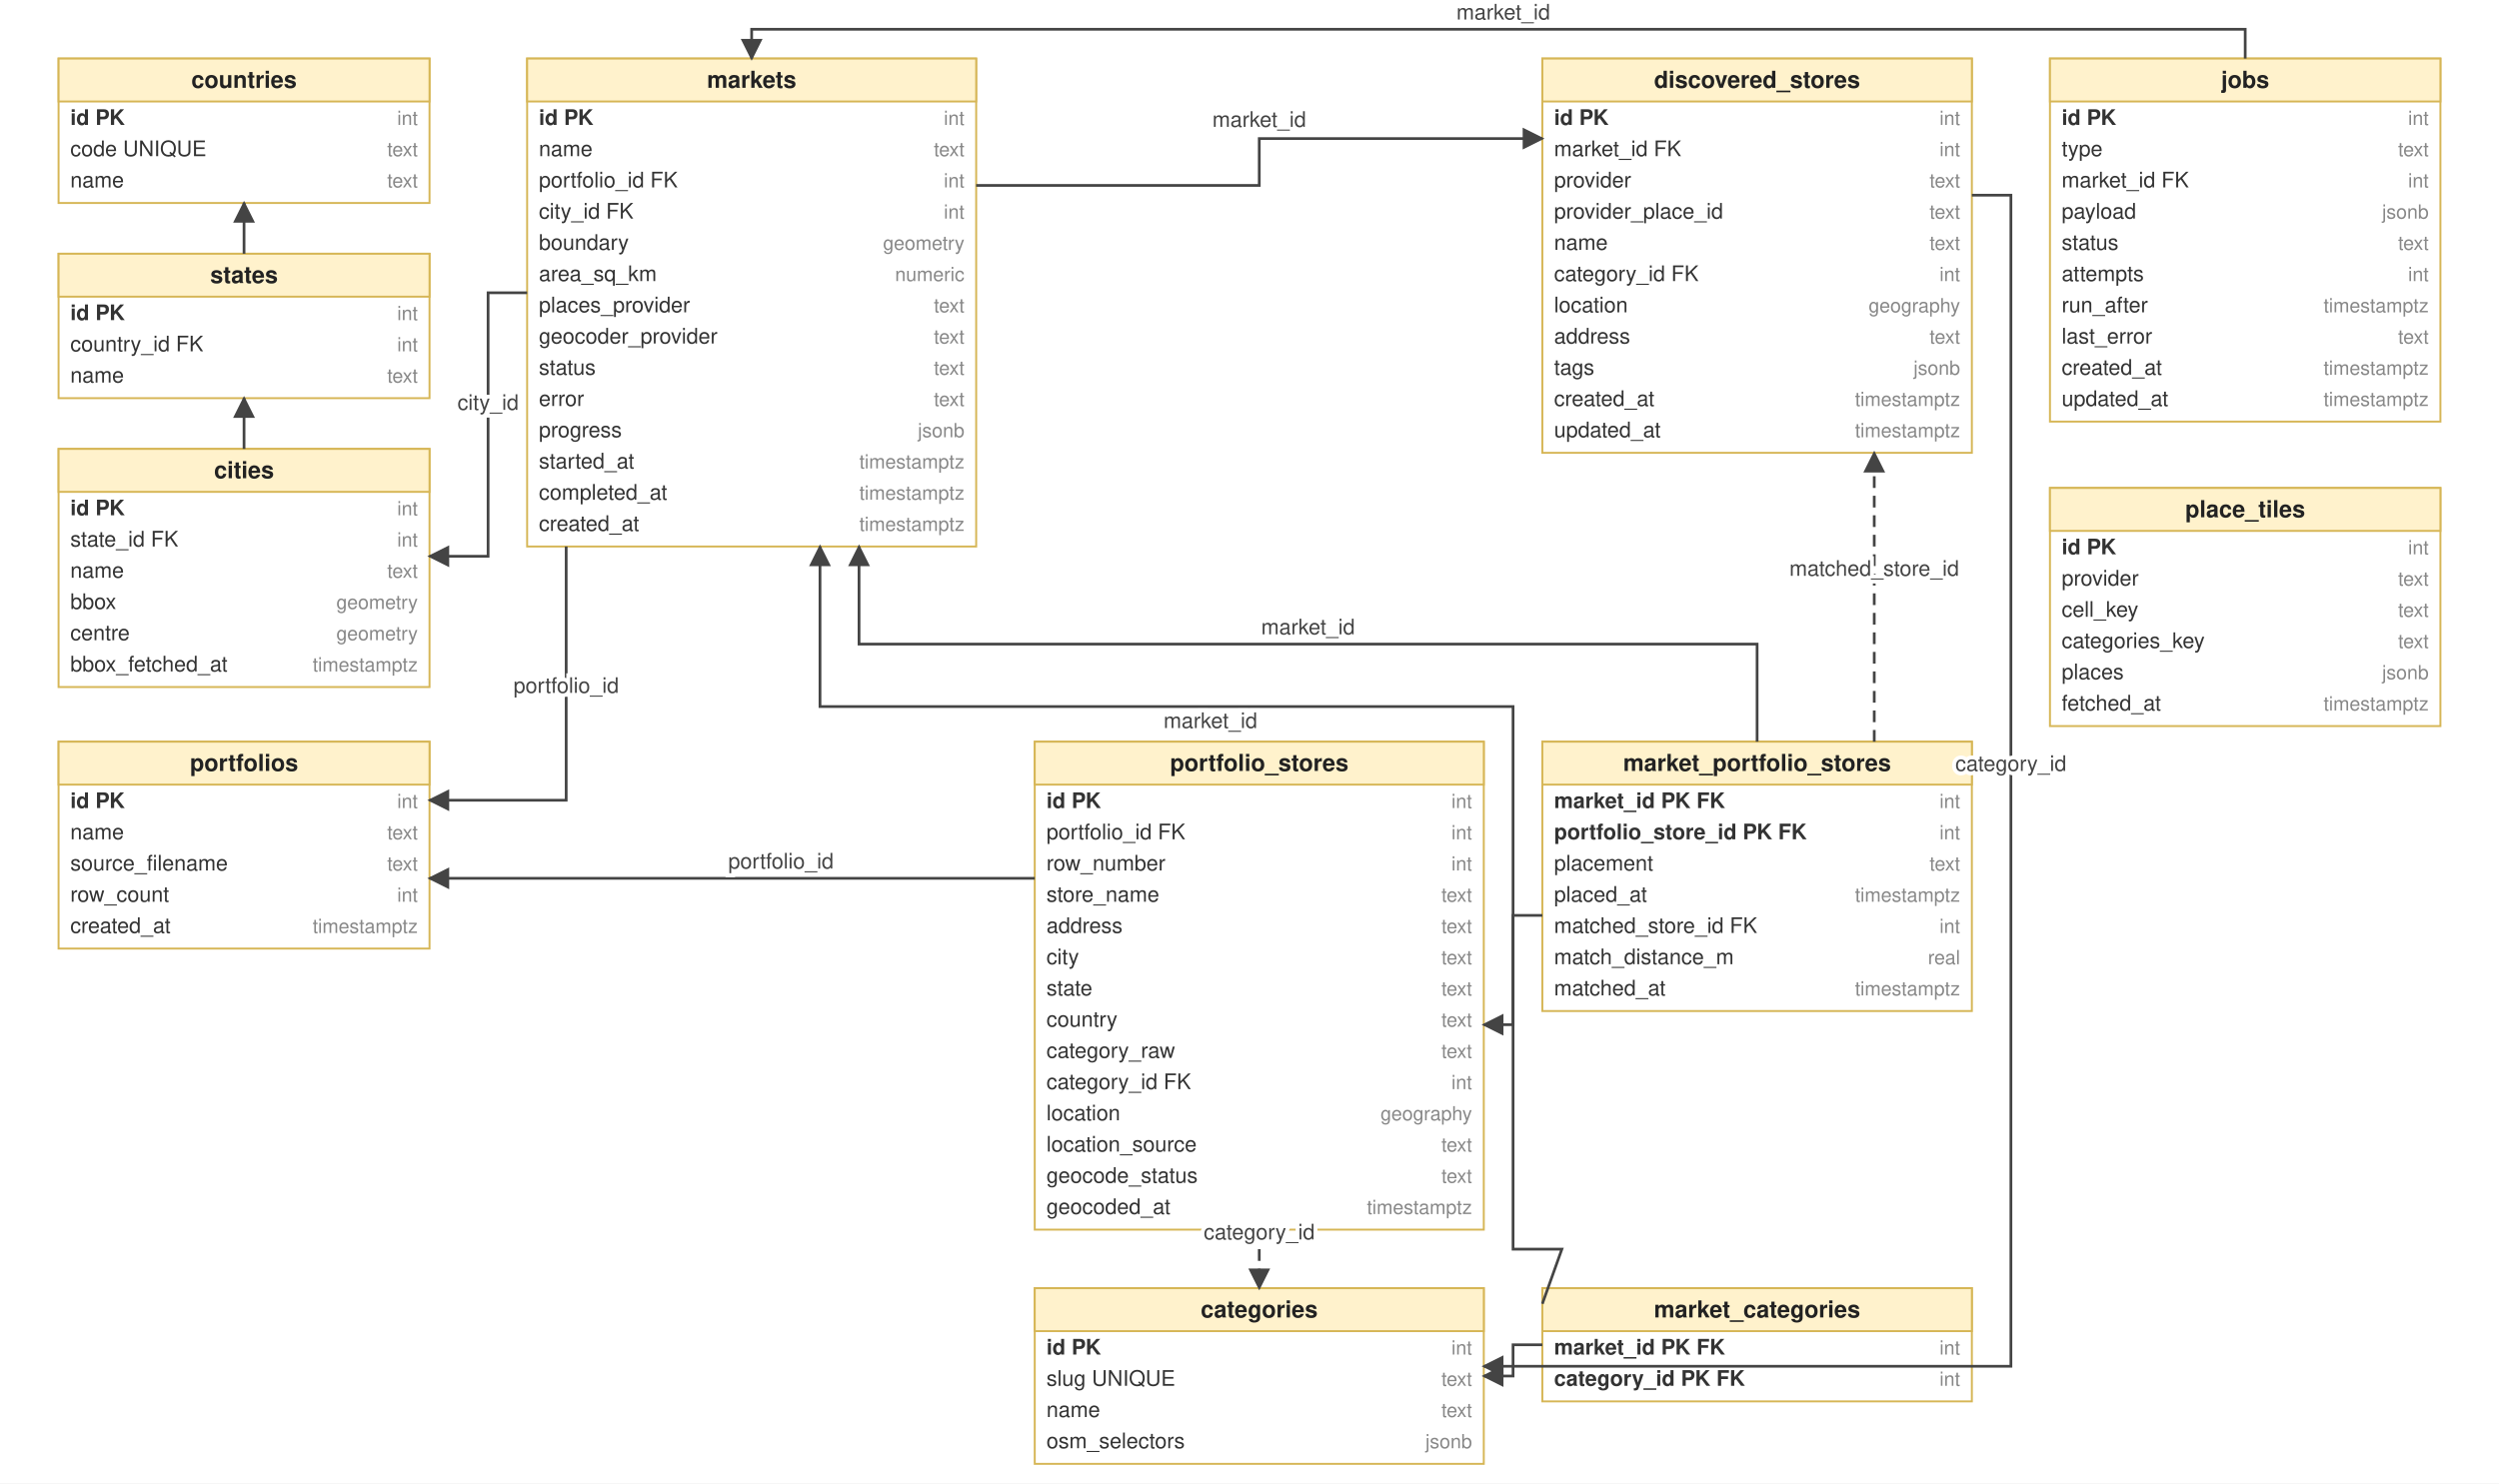
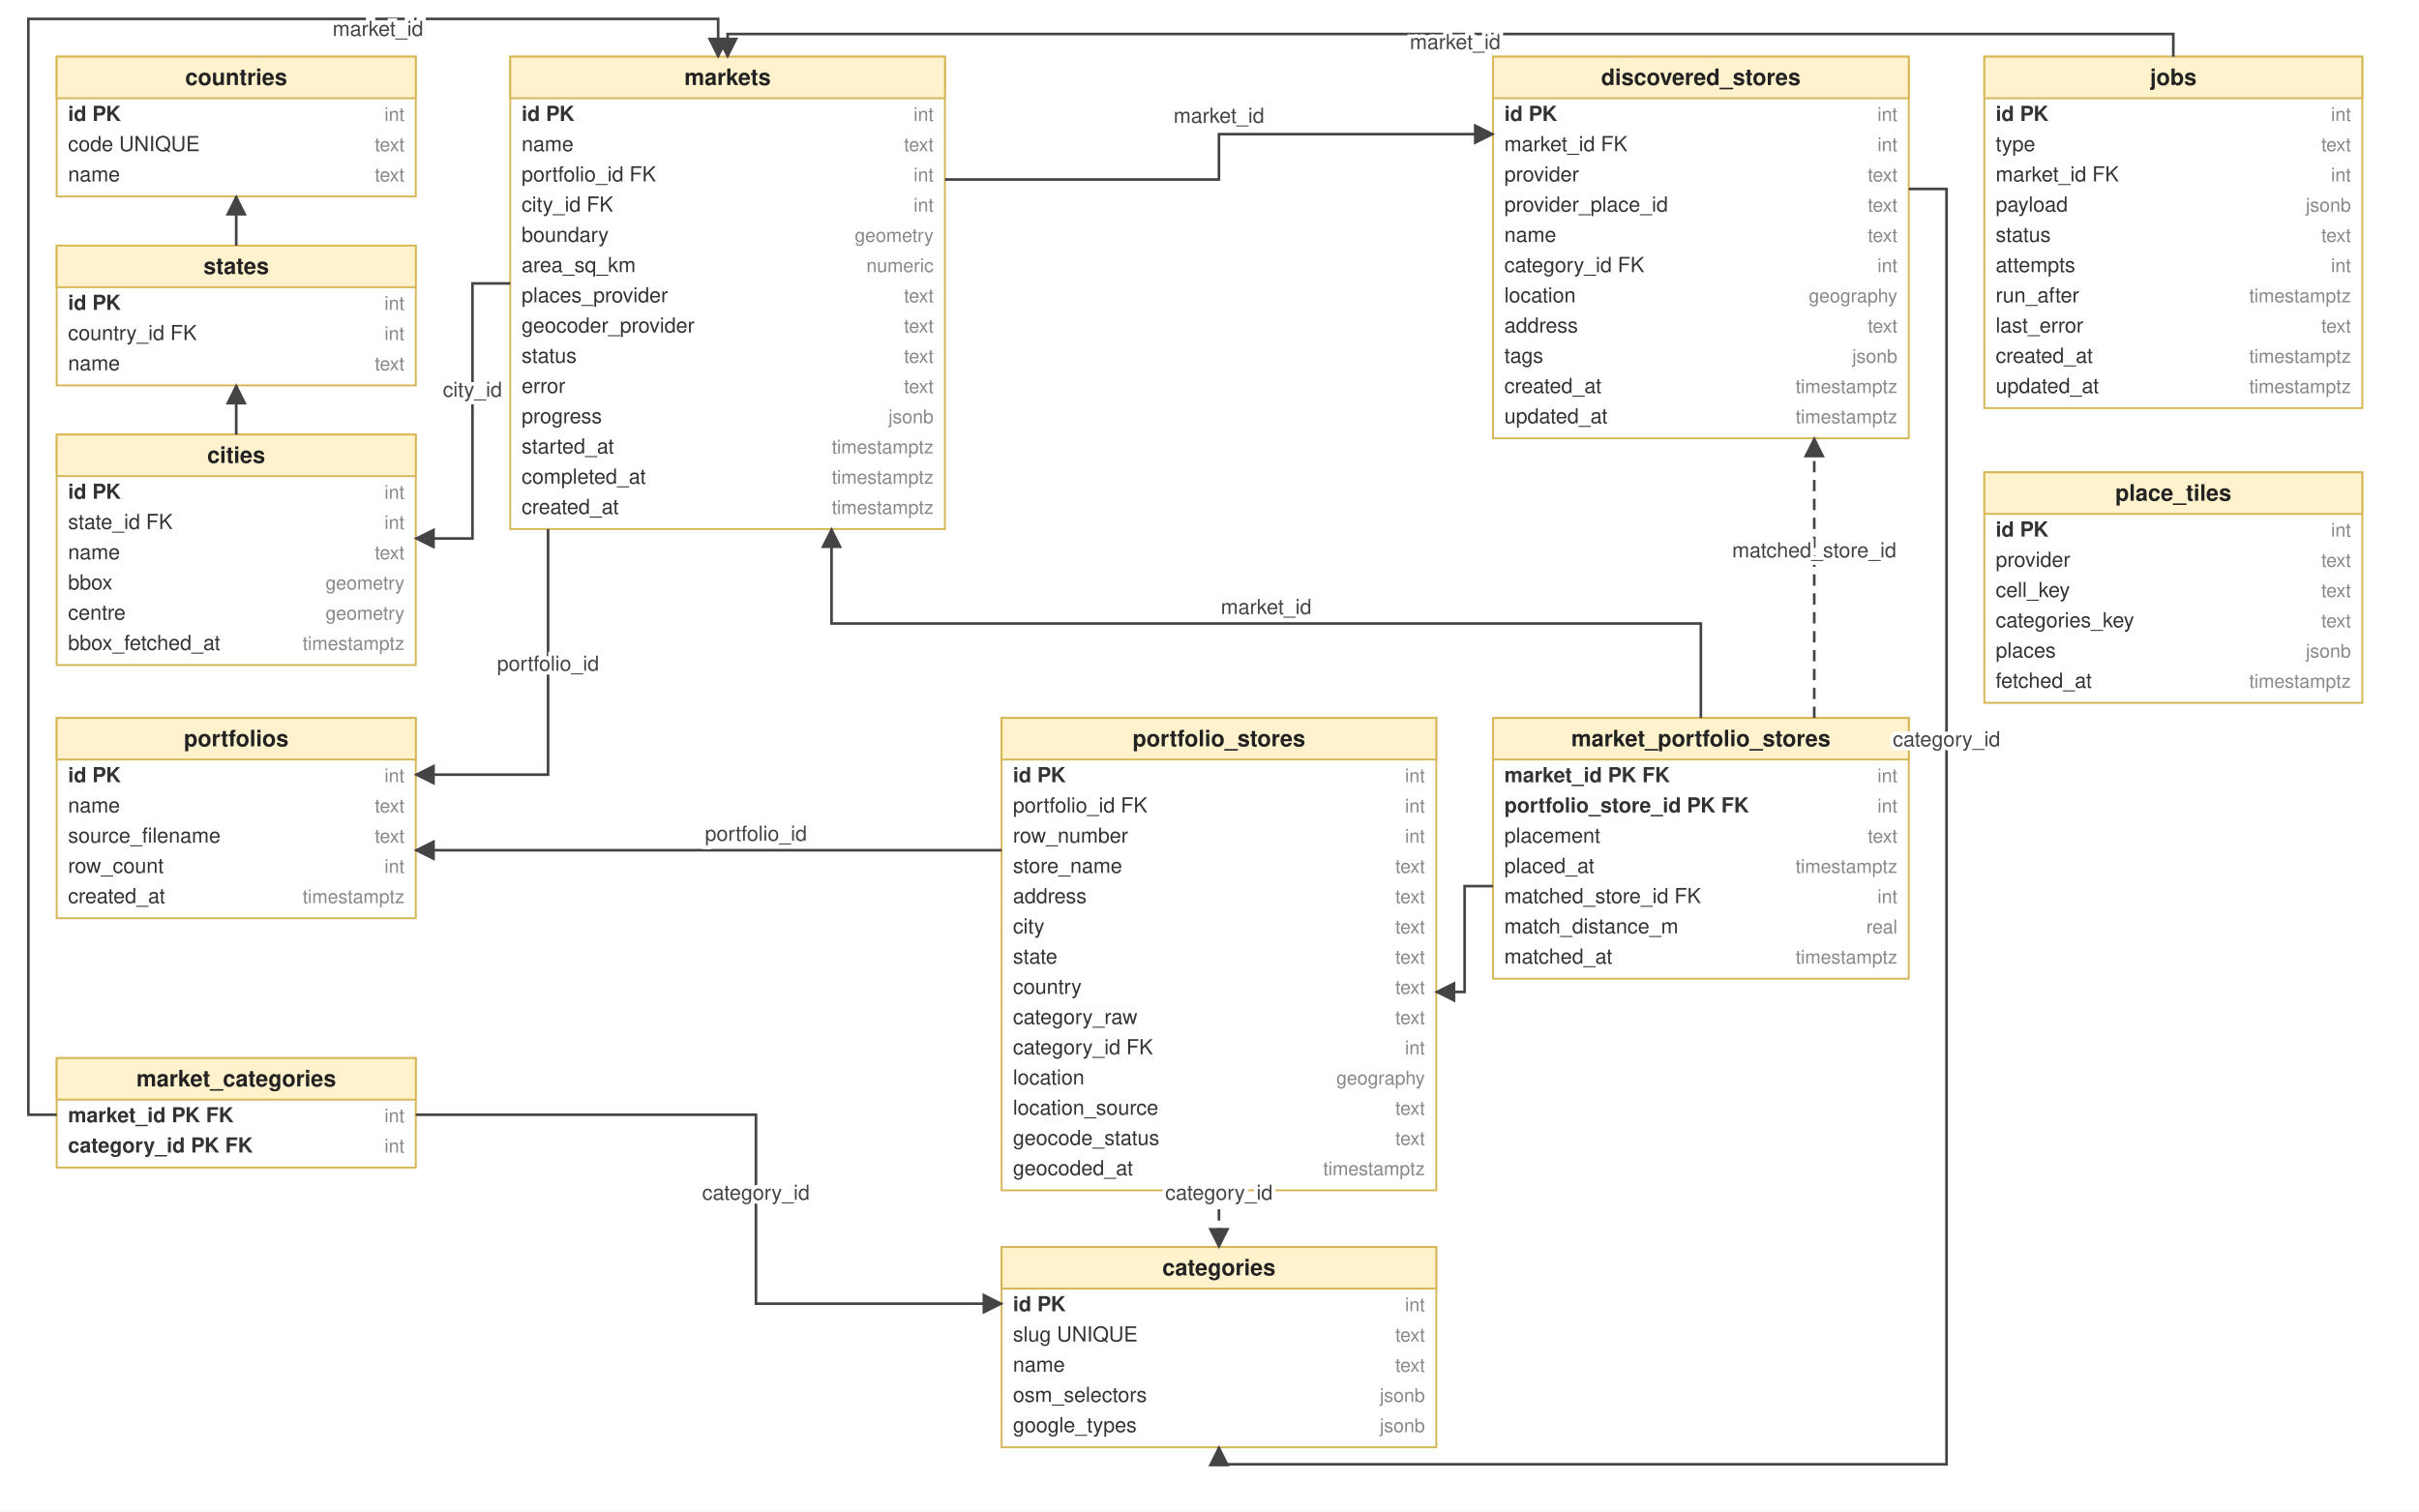
- <svg xmlns="http://www.w3.org/2000/svg" width="1280" height="760" viewBox="0 0 1280 760" font-family="Helvetica, Arial, sans-serif" font-size="12">
+ <svg xmlns="http://www.w3.org/2000/svg" width="1280" height="800" viewBox="0 0 1280 800" font-family="Helvetica, Arial, sans-serif" font-size="12">
  <defs>
    <marker id="arrow" viewBox="0 0 10 10" refX="9" refY="5" markerWidth="8" markerHeight="8" orient="auto-start-reverse">
      <path d="M0,0 L10,5 L0,10 z" fill="#444" />
    </marker>
  </defs>
-   <rect width="1280" height="760" fill="#ffffff" />
+   <rect width="1280" height="800" fill="#ffffff" />
  <rect x="30" y="30" width="190" height="74" fill="#ffffff" stroke="#d6b656" />
  <rect x="30" y="30" width="190" height="22" fill="#fff2cc" stroke="#d6b656" />
  <text x="125.0" y="45" text-anchor="middle" font-size="12" font-weight="bold" fill="#222">countries</text>
  <text x="36" y="64" font-size="11" font-weight="bold" fill="#333">id  PK</text>
  <text x="214" y="64" font-size="10" text-anchor="end" fill="#888">int</text>
  <text x="36" y="80" font-size="11" fill="#333">code  UNIQUE</text>
  <text x="214" y="80" font-size="10" text-anchor="end" fill="#888">text</text>
  <text x="36" y="96" font-size="11" fill="#333">name</text>
  <text x="214" y="96" font-size="10" text-anchor="end" fill="#888">text</text>
  <rect x="30" y="130" width="190" height="74" fill="#ffffff" stroke="#d6b656" />
  <rect x="30" y="130" width="190" height="22" fill="#fff2cc" stroke="#d6b656" />
  <text x="125.0" y="145" text-anchor="middle" font-size="12" font-weight="bold" fill="#222">states</text>
  <text x="36" y="164" font-size="11" font-weight="bold" fill="#333">id  PK</text>
  <text x="214" y="164" font-size="10" text-anchor="end" fill="#888">int</text>
  <text x="36" y="180" font-size="11" fill="#333">country_id  FK</text>
  <text x="214" y="180" font-size="10" text-anchor="end" fill="#888">int</text>
  <text x="36" y="196" font-size="11" fill="#333">name</text>
  <text x="214" y="196" font-size="10" text-anchor="end" fill="#888">text</text>
  <rect x="30" y="230" width="190" height="122" fill="#ffffff" stroke="#d6b656" />
  <rect x="30" y="230" width="190" height="22" fill="#fff2cc" stroke="#d6b656" />
  <text x="125.0" y="245" text-anchor="middle" font-size="12" font-weight="bold" fill="#222">cities</text>
  <text x="36" y="264" font-size="11" font-weight="bold" fill="#333">id  PK</text>
  <text x="214" y="264" font-size="10" text-anchor="end" fill="#888">int</text>
  <text x="36" y="280" font-size="11" fill="#333">state_id  FK</text>
  <text x="214" y="280" font-size="10" text-anchor="end" fill="#888">int</text>
  <text x="36" y="296" font-size="11" fill="#333">name</text>
  <text x="214" y="296" font-size="10" text-anchor="end" fill="#888">text</text>
  <text x="36" y="312" font-size="11" fill="#333">bbox</text>
  <text x="214" y="312" font-size="10" text-anchor="end" fill="#888">geometry</text>
  <text x="36" y="328" font-size="11" fill="#333">centre</text>
  <text x="214" y="328" font-size="10" text-anchor="end" fill="#888">geometry</text>
  <text x="36" y="344" font-size="11" fill="#333">bbox_fetched_at</text>
  <text x="214" y="344" font-size="10" text-anchor="end" fill="#888">timestamptz</text>
  <rect x="30" y="380" width="190" height="106" fill="#ffffff" stroke="#d6b656" />
  <rect x="30" y="380" width="190" height="22" fill="#fff2cc" stroke="#d6b656" />
  <text x="125.0" y="395" text-anchor="middle" font-size="12" font-weight="bold" fill="#222">portfolios</text>
  <text x="36" y="414" font-size="11" font-weight="bold" fill="#333">id  PK</text>
  <text x="214" y="414" font-size="10" text-anchor="end" fill="#888">int</text>
  <text x="36" y="430" font-size="11" fill="#333">name</text>
  <text x="214" y="430" font-size="10" text-anchor="end" fill="#888">text</text>
  <text x="36" y="446" font-size="11" fill="#333">source_filename</text>
  <text x="214" y="446" font-size="10" text-anchor="end" fill="#888">text</text>
  <text x="36" y="462" font-size="11" fill="#333">row_count</text>
  <text x="214" y="462" font-size="10" text-anchor="end" fill="#888">int</text>
  <text x="36" y="478" font-size="11" fill="#333">created_at</text>
  <text x="214" y="478" font-size="10" text-anchor="end" fill="#888">timestamptz</text>
  <rect x="270" y="30" width="230" height="250" fill="#ffffff" stroke="#d6b656" />
  <rect x="270" y="30" width="230" height="22" fill="#fff2cc" stroke="#d6b656" />
  <text x="385.0" y="45" text-anchor="middle" font-size="12" font-weight="bold" fill="#222">markets</text>
  <text x="276" y="64" font-size="11" font-weight="bold" fill="#333">id  PK</text>
  <text x="494" y="64" font-size="10" text-anchor="end" fill="#888">int</text>
  <text x="276" y="80" font-size="11" fill="#333">name</text>
  <text x="494" y="80" font-size="10" text-anchor="end" fill="#888">text</text>
  <text x="276" y="96" font-size="11" fill="#333">portfolio_id  FK</text>
  <text x="494" y="96" font-size="10" text-anchor="end" fill="#888">int</text>
  <text x="276" y="112" font-size="11" fill="#333">city_id  FK</text>
  <text x="494" y="112" font-size="10" text-anchor="end" fill="#888">int</text>
  <text x="276" y="128" font-size="11" fill="#333">boundary</text>
  <text x="494" y="128" font-size="10" text-anchor="end" fill="#888">geometry</text>
  <text x="276" y="144" font-size="11" fill="#333">area_sq_km</text>
  <text x="494" y="144" font-size="10" text-anchor="end" fill="#888">numeric</text>
  <text x="276" y="160" font-size="11" fill="#333">places_provider</text>
  <text x="494" y="160" font-size="10" text-anchor="end" fill="#888">text</text>
  <text x="276" y="176" font-size="11" fill="#333">geocoder_provider</text>
  <text x="494" y="176" font-size="10" text-anchor="end" fill="#888">text</text>
  <text x="276" y="192" font-size="11" fill="#333">status</text>
  <text x="494" y="192" font-size="10" text-anchor="end" fill="#888">text</text>
  <text x="276" y="208" font-size="11" fill="#333">error</text>
  <text x="494" y="208" font-size="10" text-anchor="end" fill="#888">text</text>
  <text x="276" y="224" font-size="11" fill="#333">progress</text>
  <text x="494" y="224" font-size="10" text-anchor="end" fill="#888">jsonb</text>
  <text x="276" y="240" font-size="11" fill="#333">started_at</text>
  <text x="494" y="240" font-size="10" text-anchor="end" fill="#888">timestamptz</text>
  <text x="276" y="256" font-size="11" fill="#333">completed_at</text>
  <text x="494" y="256" font-size="10" text-anchor="end" fill="#888">timestamptz</text>
  <text x="276" y="272" font-size="11" fill="#333">created_at</text>
  <text x="494" y="272" font-size="10" text-anchor="end" fill="#888">timestamptz</text>
  <rect x="530" y="380" width="230" height="250" fill="#ffffff" stroke="#d6b656" />
  <rect x="530" y="380" width="230" height="22" fill="#fff2cc" stroke="#d6b656" />
  <text x="645.0" y="395" text-anchor="middle" font-size="12" font-weight="bold" fill="#222">portfolio_stores</text>
  <text x="536" y="414" font-size="11" font-weight="bold" fill="#333">id  PK</text>
  <text x="754" y="414" font-size="10" text-anchor="end" fill="#888">int</text>
  <text x="536" y="430" font-size="11" fill="#333">portfolio_id  FK</text>
  <text x="754" y="430" font-size="10" text-anchor="end" fill="#888">int</text>
  <text x="536" y="446" font-size="11" fill="#333">row_number</text>
  <text x="754" y="446" font-size="10" text-anchor="end" fill="#888">int</text>
  <text x="536" y="462" font-size="11" fill="#333">store_name</text>
  <text x="754" y="462" font-size="10" text-anchor="end" fill="#888">text</text>
  <text x="536" y="478" font-size="11" fill="#333">address</text>
  <text x="754" y="478" font-size="10" text-anchor="end" fill="#888">text</text>
  <text x="536" y="494" font-size="11" fill="#333">city</text>
  <text x="754" y="494" font-size="10" text-anchor="end" fill="#888">text</text>
  <text x="536" y="510" font-size="11" fill="#333">state</text>
  <text x="754" y="510" font-size="10" text-anchor="end" fill="#888">text</text>
  <text x="536" y="526" font-size="11" fill="#333">country</text>
  <text x="754" y="526" font-size="10" text-anchor="end" fill="#888">text</text>
  <text x="536" y="542" font-size="11" fill="#333">category_raw</text>
  <text x="754" y="542" font-size="10" text-anchor="end" fill="#888">text</text>
  <text x="536" y="558" font-size="11" fill="#333">category_id  FK</text>
  <text x="754" y="558" font-size="10" text-anchor="end" fill="#888">int</text>
  <text x="536" y="574" font-size="11" fill="#333">location</text>
  <text x="754" y="574" font-size="10" text-anchor="end" fill="#888">geography</text>
  <text x="536" y="590" font-size="11" fill="#333">location_source</text>
  <text x="754" y="590" font-size="10" text-anchor="end" fill="#888">text</text>
  <text x="536" y="606" font-size="11" fill="#333">geocode_status</text>
  <text x="754" y="606" font-size="10" text-anchor="end" fill="#888">text</text>
  <text x="536" y="622" font-size="11" fill="#333">geocoded_at</text>
  <text x="754" y="622" font-size="10" text-anchor="end" fill="#888">timestamptz</text>
  <rect x="790" y="380" width="220" height="138" fill="#ffffff" stroke="#d6b656" />
  <rect x="790" y="380" width="220" height="22" fill="#fff2cc" stroke="#d6b656" />
  <text x="900.0" y="395" text-anchor="middle" font-size="12" font-weight="bold" fill="#222">market_portfolio_stores</text>
  <text x="796" y="414" font-size="11" font-weight="bold" fill="#333">market_id  PK FK</text>
  <text x="1004" y="414" font-size="10" text-anchor="end" fill="#888">int</text>
  <text x="796" y="430" font-size="11" font-weight="bold" fill="#333">portfolio_store_id  PK FK</text>
  <text x="1004" y="430" font-size="10" text-anchor="end" fill="#888">int</text>
  <text x="796" y="446" font-size="11" fill="#333">placement</text>
  <text x="1004" y="446" font-size="10" text-anchor="end" fill="#888">text</text>
  <text x="796" y="462" font-size="11" fill="#333">placed_at</text>
  <text x="1004" y="462" font-size="10" text-anchor="end" fill="#888">timestamptz</text>
  <text x="796" y="478" font-size="11" fill="#333">matched_store_id  FK</text>
  <text x="1004" y="478" font-size="10" text-anchor="end" fill="#888">int</text>
  <text x="796" y="494" font-size="11" fill="#333">match_distance_m</text>
  <text x="1004" y="494" font-size="10" text-anchor="end" fill="#888">real</text>
  <text x="796" y="510" font-size="11" fill="#333">matched_at</text>
  <text x="1004" y="510" font-size="10" text-anchor="end" fill="#888">timestamptz</text>
  <rect x="790" y="30" width="220" height="202" fill="#ffffff" stroke="#d6b656" />
  <rect x="790" y="30" width="220" height="22" fill="#fff2cc" stroke="#d6b656" />
  <text x="900.0" y="45" text-anchor="middle" font-size="12" font-weight="bold" fill="#222">discovered_stores</text>
  <text x="796" y="64" font-size="11" font-weight="bold" fill="#333">id  PK</text>
  <text x="1004" y="64" font-size="10" text-anchor="end" fill="#888">int</text>
  <text x="796" y="80" font-size="11" fill="#333">market_id  FK</text>
  <text x="1004" y="80" font-size="10" text-anchor="end" fill="#888">int</text>
  <text x="796" y="96" font-size="11" fill="#333">provider</text>
  <text x="1004" y="96" font-size="10" text-anchor="end" fill="#888">text</text>
  <text x="796" y="112" font-size="11" fill="#333">provider_place_id</text>
  <text x="1004" y="112" font-size="10" text-anchor="end" fill="#888">text</text>
  <text x="796" y="128" font-size="11" fill="#333">name</text>
  <text x="1004" y="128" font-size="10" text-anchor="end" fill="#888">text</text>
  <text x="796" y="144" font-size="11" fill="#333">category_id  FK</text>
  <text x="1004" y="144" font-size="10" text-anchor="end" fill="#888">int</text>
  <text x="796" y="160" font-size="11" fill="#333">location</text>
  <text x="1004" y="160" font-size="10" text-anchor="end" fill="#888">geography</text>
  <text x="796" y="176" font-size="11" fill="#333">address</text>
  <text x="1004" y="176" font-size="10" text-anchor="end" fill="#888">text</text>
  <text x="796" y="192" font-size="11" fill="#333">tags</text>
  <text x="1004" y="192" font-size="10" text-anchor="end" fill="#888">jsonb</text>
  <text x="796" y="208" font-size="11" fill="#333">created_at</text>
  <text x="1004" y="208" font-size="10" text-anchor="end" fill="#888">timestamptz</text>
  <text x="796" y="224" font-size="11" fill="#333">updated_at</text>
  <text x="1004" y="224" font-size="10" text-anchor="end" fill="#888">timestamptz</text>
  <rect x="1050" y="30" width="200" height="186" fill="#ffffff" stroke="#d6b656" />
  <rect x="1050" y="30" width="200" height="22" fill="#fff2cc" stroke="#d6b656" />
  <text x="1150.0" y="45" text-anchor="middle" font-size="12" font-weight="bold" fill="#222">jobs</text>
  <text x="1056" y="64" font-size="11" font-weight="bold" fill="#333">id  PK</text>
  <text x="1244" y="64" font-size="10" text-anchor="end" fill="#888">int</text>
  <text x="1056" y="80" font-size="11" fill="#333">type</text>
  <text x="1244" y="80" font-size="10" text-anchor="end" fill="#888">text</text>
  <text x="1056" y="96" font-size="11" fill="#333">market_id  FK</text>
  <text x="1244" y="96" font-size="10" text-anchor="end" fill="#888">int</text>
  <text x="1056" y="112" font-size="11" fill="#333">payload</text>
  <text x="1244" y="112" font-size="10" text-anchor="end" fill="#888">jsonb</text>
  <text x="1056" y="128" font-size="11" fill="#333">status</text>
  <text x="1244" y="128" font-size="10" text-anchor="end" fill="#888">text</text>
  <text x="1056" y="144" font-size="11" fill="#333">attempts</text>
  <text x="1244" y="144" font-size="10" text-anchor="end" fill="#888">int</text>
  <text x="1056" y="160" font-size="11" fill="#333">run_after</text>
  <text x="1244" y="160" font-size="10" text-anchor="end" fill="#888">timestamptz</text>
  <text x="1056" y="176" font-size="11" fill="#333">last_error</text>
  <text x="1244" y="176" font-size="10" text-anchor="end" fill="#888">text</text>
  <text x="1056" y="192" font-size="11" fill="#333">created_at</text>
  <text x="1244" y="192" font-size="10" text-anchor="end" fill="#888">timestamptz</text>
  <text x="1056" y="208" font-size="11" fill="#333">updated_at</text>
  <text x="1244" y="208" font-size="10" text-anchor="end" fill="#888">timestamptz</text>
  <rect x="1050" y="250" width="200" height="122" fill="#ffffff" stroke="#d6b656" />
  <rect x="1050" y="250" width="200" height="22" fill="#fff2cc" stroke="#d6b656" />
  <text x="1150.0" y="265" text-anchor="middle" font-size="12" font-weight="bold" fill="#222">place_tiles</text>
  <text x="1056" y="284" font-size="11" font-weight="bold" fill="#333">id  PK</text>
  <text x="1244" y="284" font-size="10" text-anchor="end" fill="#888">int</text>
  <text x="1056" y="300" font-size="11" fill="#333">provider</text>
  <text x="1244" y="300" font-size="10" text-anchor="end" fill="#888">text</text>
  <text x="1056" y="316" font-size="11" fill="#333">cell_key</text>
  <text x="1244" y="316" font-size="10" text-anchor="end" fill="#888">text</text>
  <text x="1056" y="332" font-size="11" fill="#333">categories_key</text>
  <text x="1244" y="332" font-size="10" text-anchor="end" fill="#888">text</text>
  <text x="1056" y="348" font-size="11" fill="#333">places</text>
  <text x="1244" y="348" font-size="10" text-anchor="end" fill="#888">jsonb</text>
  <text x="1056" y="364" font-size="11" fill="#333">fetched_at</text>
  <text x="1244" y="364" font-size="10" text-anchor="end" fill="#888">timestamptz</text>
-   <rect x="530" y="660" width="230" height="90" fill="#ffffff" stroke="#d6b656" />
+   <rect x="530" y="660" width="230" height="106" fill="#ffffff" stroke="#d6b656" />
  <rect x="530" y="660" width="230" height="22" fill="#fff2cc" stroke="#d6b656" />
  <text x="645.0" y="675" text-anchor="middle" font-size="12" font-weight="bold" fill="#222">categories</text>
  <text x="536" y="694" font-size="11" font-weight="bold" fill="#333">id  PK</text>
  <text x="754" y="694" font-size="10" text-anchor="end" fill="#888">int</text>
  <text x="536" y="710" font-size="11" fill="#333">slug  UNIQUE</text>
  <text x="754" y="710" font-size="10" text-anchor="end" fill="#888">text</text>
  <text x="536" y="726" font-size="11" fill="#333">name</text>
  <text x="754" y="726" font-size="10" text-anchor="end" fill="#888">text</text>
  <text x="536" y="742" font-size="11" fill="#333">osm_selectors</text>
  <text x="754" y="742" font-size="10" text-anchor="end" fill="#888">jsonb</text>
-   <rect x="790" y="660" width="220" height="58" fill="#ffffff" stroke="#d6b656" />
-   <rect x="790" y="660" width="220" height="22" fill="#fff2cc" stroke="#d6b656" />
-   <text x="900.0" y="675" text-anchor="middle" font-size="12" font-weight="bold" fill="#222">market_categories</text>
-   <text x="796" y="694" font-size="11" font-weight="bold" fill="#333">market_id  PK FK</text>
-   <text x="1004" y="694" font-size="10" text-anchor="end" fill="#888">int</text>
-   <text x="796" y="710" font-size="11" font-weight="bold" fill="#333">category_id  PK FK</text>
-   <text x="1004" y="710" font-size="10" text-anchor="end" fill="#888">int</text>
+   <text x="536" y="758" font-size="11" fill="#333">google_types</text>
+   <text x="754" y="758" font-size="10" text-anchor="end" fill="#888">jsonb</text>
+   <rect x="30" y="560" width="190" height="58" fill="#ffffff" stroke="#d6b656" />
+   <rect x="30" y="560" width="190" height="22" fill="#fff2cc" stroke="#d6b656" />
+   <text x="125.0" y="575" text-anchor="middle" font-size="12" font-weight="bold" fill="#222">market_categories</text>
+   <text x="36" y="594" font-size="11" font-weight="bold" fill="#333">market_id  PK FK</text>
+   <text x="214" y="594" font-size="10" text-anchor="end" fill="#888">int</text>
+   <text x="36" y="610" font-size="11" font-weight="bold" fill="#333">category_id  PK FK</text>
+   <text x="214" y="610" font-size="10" text-anchor="end" fill="#888">int</text>
  <path d="M125.0,130 V117.0 H125.0 V104" fill="none" stroke="#444" stroke-width="1.4" marker-end="url(#arrow)" />
  <path d="M125.0,230 V217.0 H125.0 V204" fill="none" stroke="#444" stroke-width="1.4" marker-end="url(#arrow)" />
  <path d="M270,150 L250,150 L250,285 L220,285" fill="none" stroke="#444" stroke-width="1.4" marker-end="url(#arrow)" />
  <text x="250" y="210" text-anchor="middle" font-size="11" fill="#444" stroke="#fff" stroke-width="4" paint-order="stroke">city_id</text>
  <path d="M290,280 L290,300 L290,410 L220,410" fill="none" stroke="#444" stroke-width="1.4" marker-end="url(#arrow)" />
  <text x="290" y="355" text-anchor="middle" font-size="11" fill="#444" stroke="#fff" stroke-width="4" paint-order="stroke">portfolio_id</text>
  <path d="M530,450 L510,450 L230,450 L220,450" fill="none" stroke="#444" stroke-width="1.4" marker-end="url(#arrow)" />
  <text x="400" y="445" text-anchor="middle" font-size="11" fill="#444" stroke="#fff" stroke-width="4" paint-order="stroke">portfolio_id</text>
  <path d="M790,469.0 H775.0 V525.0 H760" fill="none" stroke="#444" stroke-width="1.4" marker-end="url(#arrow)" />
  <path d="M500,95.0 H645.0 V71.0 H790" fill="none" stroke="#444" stroke-width="1.4" marker-end="url(#arrow)" />
  <text x="645.0" y="65.0" text-anchor="middle" font-size="11" fill="#444" stroke="#fff" stroke-width="4" paint-order="stroke">market_id</text>
  <path d="M900,380 L900,330 L440,330 L440,280" fill="none" stroke="#444" stroke-width="1.4" marker-end="url(#arrow)" />
  <text x="670" y="325" text-anchor="middle" font-size="11" fill="#444" stroke="#fff" stroke-width="4" paint-order="stroke">market_id</text>
  <path d="M960,380 L960,300 L960,232" fill="none" stroke="#444" stroke-width="1.4" marker-end="url(#arrow)" stroke-dasharray="6 4" />
  <text x="960" y="295" text-anchor="middle" font-size="11" fill="#444" stroke="#fff" stroke-width="4" paint-order="stroke">matched_store_id</text>
-   <path d="M1150,30 L1150,15 L385,15 L385,30" fill="none" stroke="#444" stroke-width="1.4" marker-end="url(#arrow)" />
-   <text x="770" y="10" text-anchor="middle" font-size="11" fill="#444" stroke="#fff" stroke-width="4" paint-order="stroke">market_id</text>
+   <path d="M1150,30 L1150,18 L385,18 L385,30" fill="none" stroke="#444" stroke-width="1.4" marker-end="url(#arrow)" />
+   <text x="770" y="26" text-anchor="middle" font-size="11" fill="#444" stroke="#fff" stroke-width="4" paint-order="stroke">market_id</text>
  <path d="M645,630 L645,640 L645,660" fill="none" stroke="#444" stroke-width="1.4" marker-end="url(#arrow)" stroke-dasharray="6 4" />
  <text x="645" y="635" text-anchor="middle" font-size="11" fill="#444" stroke="#fff" stroke-width="4" paint-order="stroke">category_id</text>
-   <path d="M1010,100 L1030,100 L1030,700 L760,700" fill="none" stroke="#444" stroke-width="1.4" marker-end="url(#arrow)" />
+   <path d="M1010,100 L1030,100 L1030,775 L645,775 L645,766" fill="none" stroke="#444" stroke-width="1.4" marker-end="url(#arrow)" />
  <text x="1030" y="395" text-anchor="middle" font-size="11" fill="#444" stroke="#fff" stroke-width="4" paint-order="stroke">category_id</text>
-   <path d="M790,668 L800,640 L775,640 L775,362 L420,362 L420,280" fill="none" stroke="#444" stroke-width="1.4" marker-end="url(#arrow)" />
-   <text x="620" y="373" text-anchor="middle" font-size="11" fill="#444" stroke="#fff" stroke-width="4" paint-order="stroke">market_id</text>
-   <path d="M790,689.0 H775.0 V705.0 H760" fill="none" stroke="#444" stroke-width="1.4" marker-end="url(#arrow)" />
+   <path d="M30,590 L15,590 L15,10 L380,10 L380,30" fill="none" stroke="#444" stroke-width="1.4" marker-end="url(#arrow)" />
+   <text x="200" y="19" text-anchor="middle" font-size="11" fill="#444" stroke="#fff" stroke-width="4" paint-order="stroke">market_id</text>
+   <path d="M220,590 L400,590 L400,690 L530,690" fill="none" stroke="#444" stroke-width="1.4" marker-end="url(#arrow)" />
+   <text x="400" y="635" text-anchor="middle" font-size="11" fill="#444" stroke="#fff" stroke-width="4" paint-order="stroke">category_id</text>
</svg>
